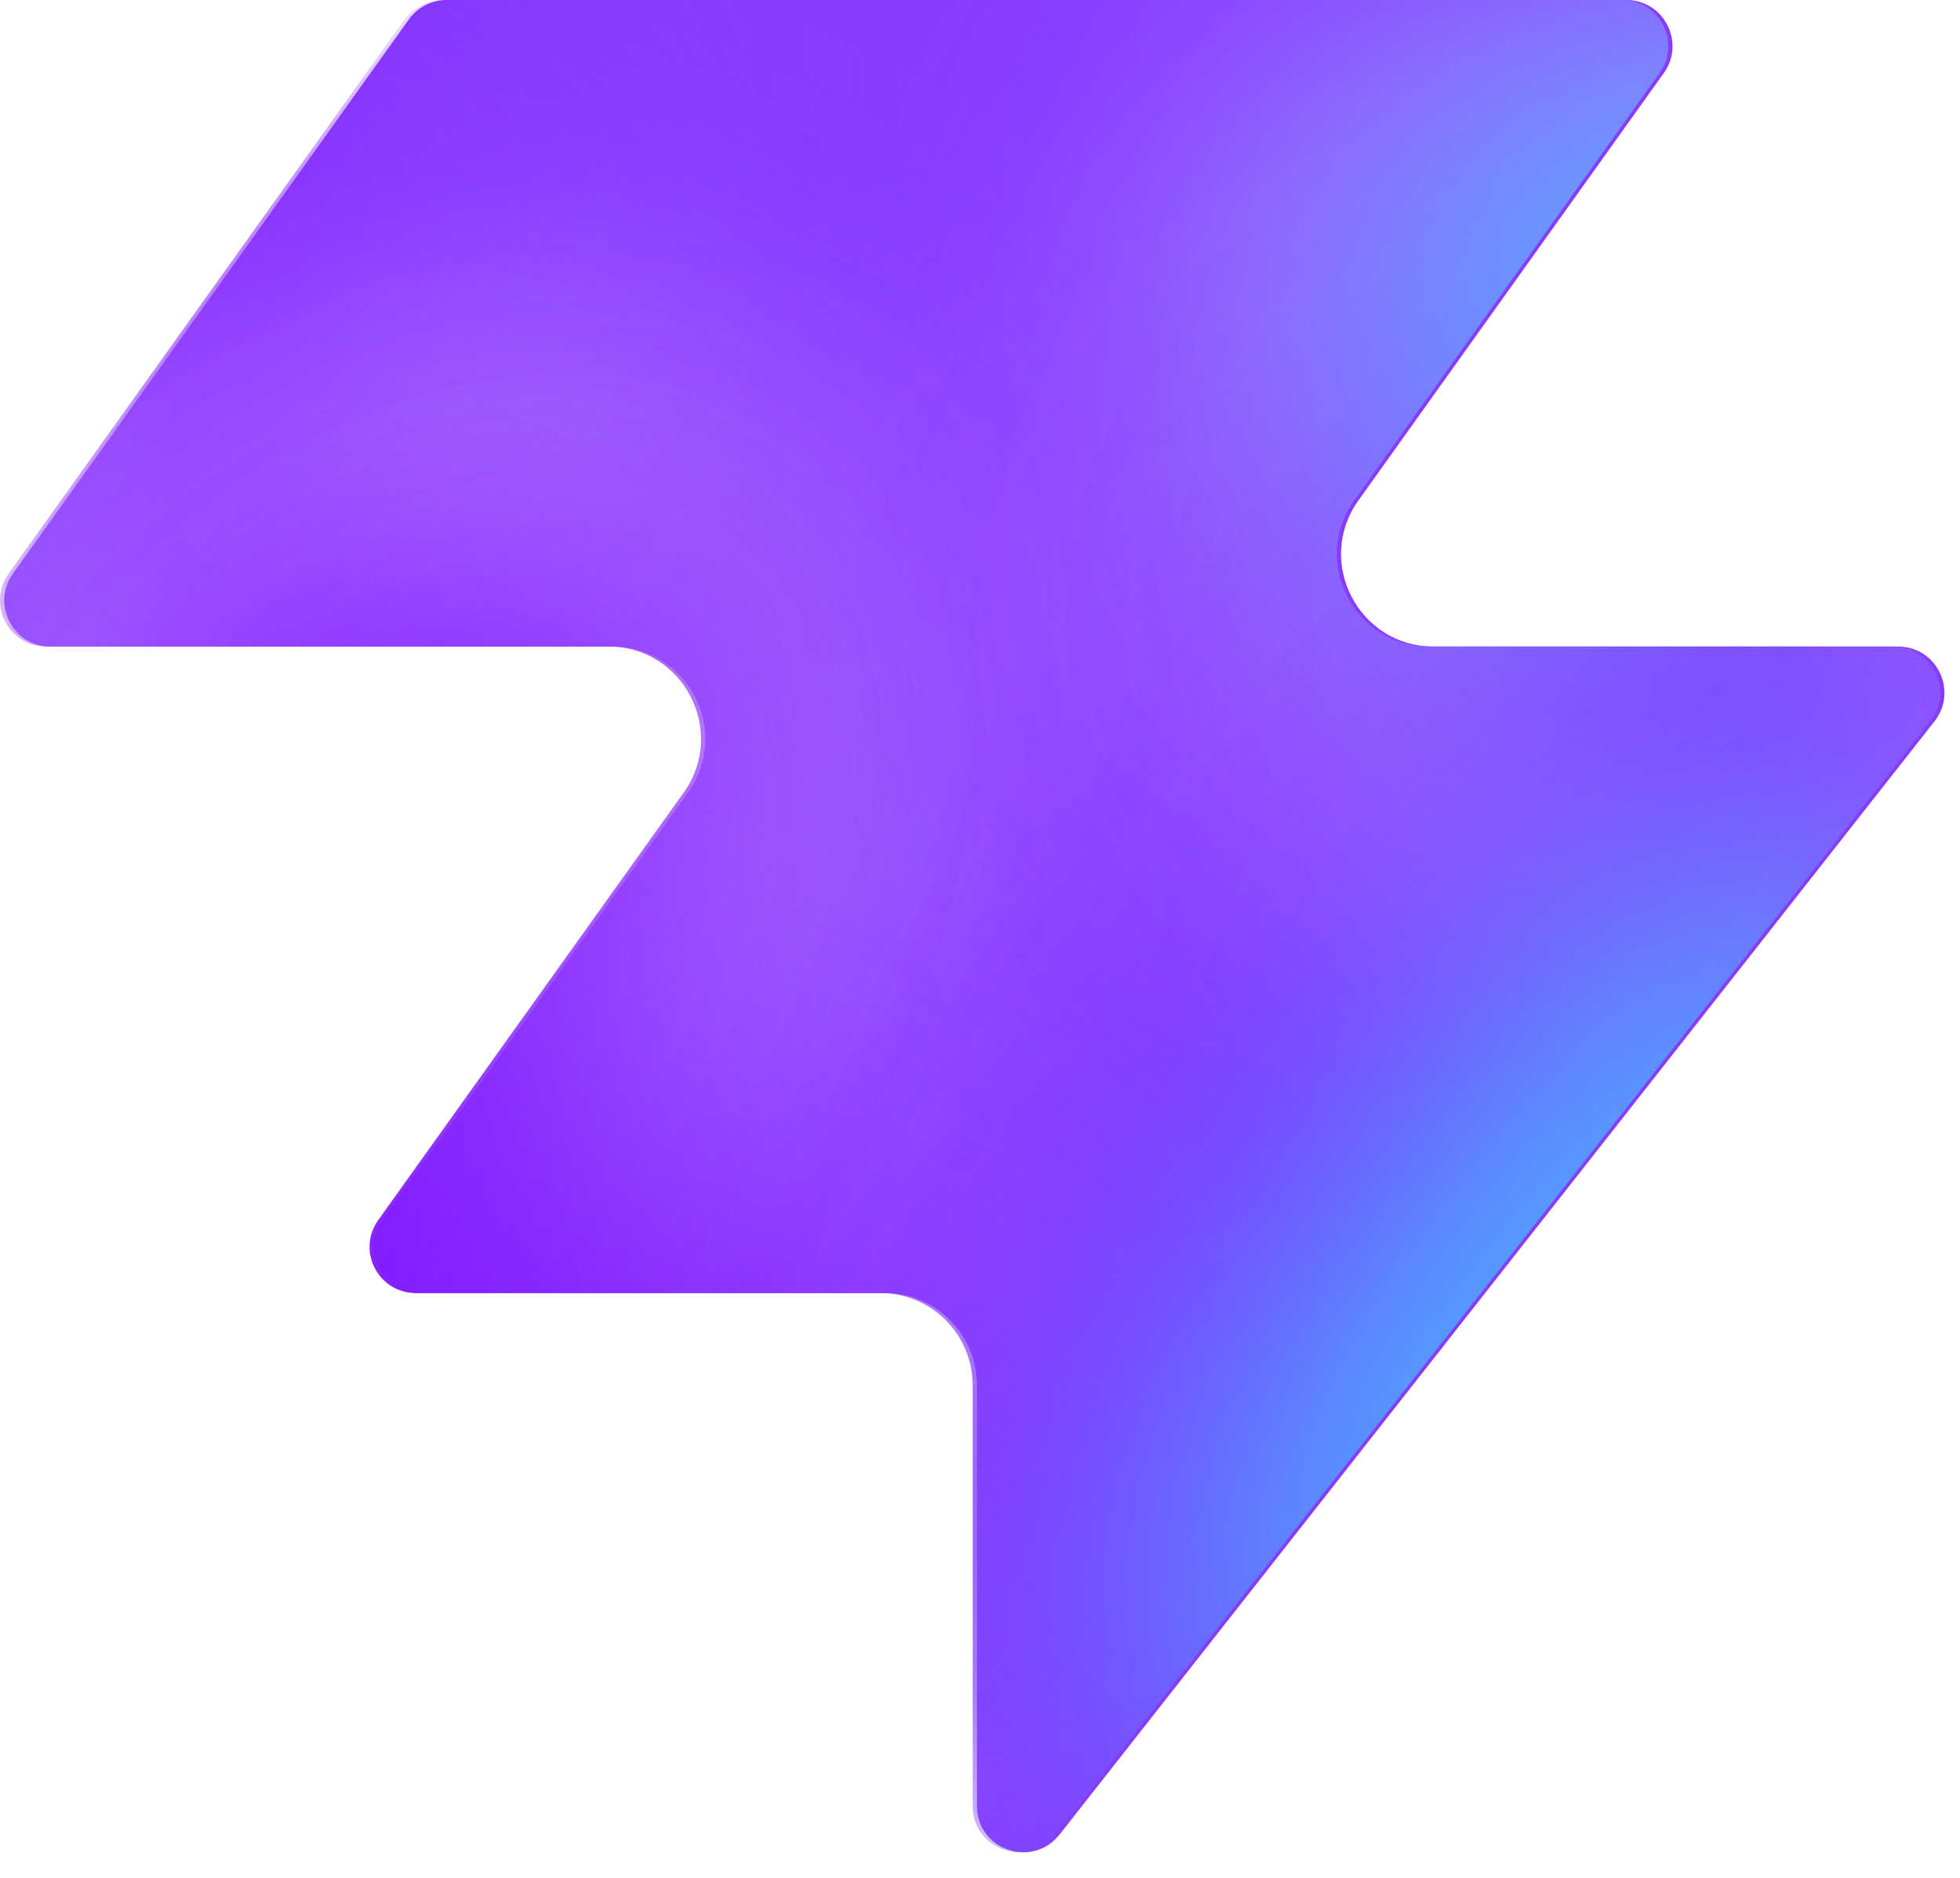
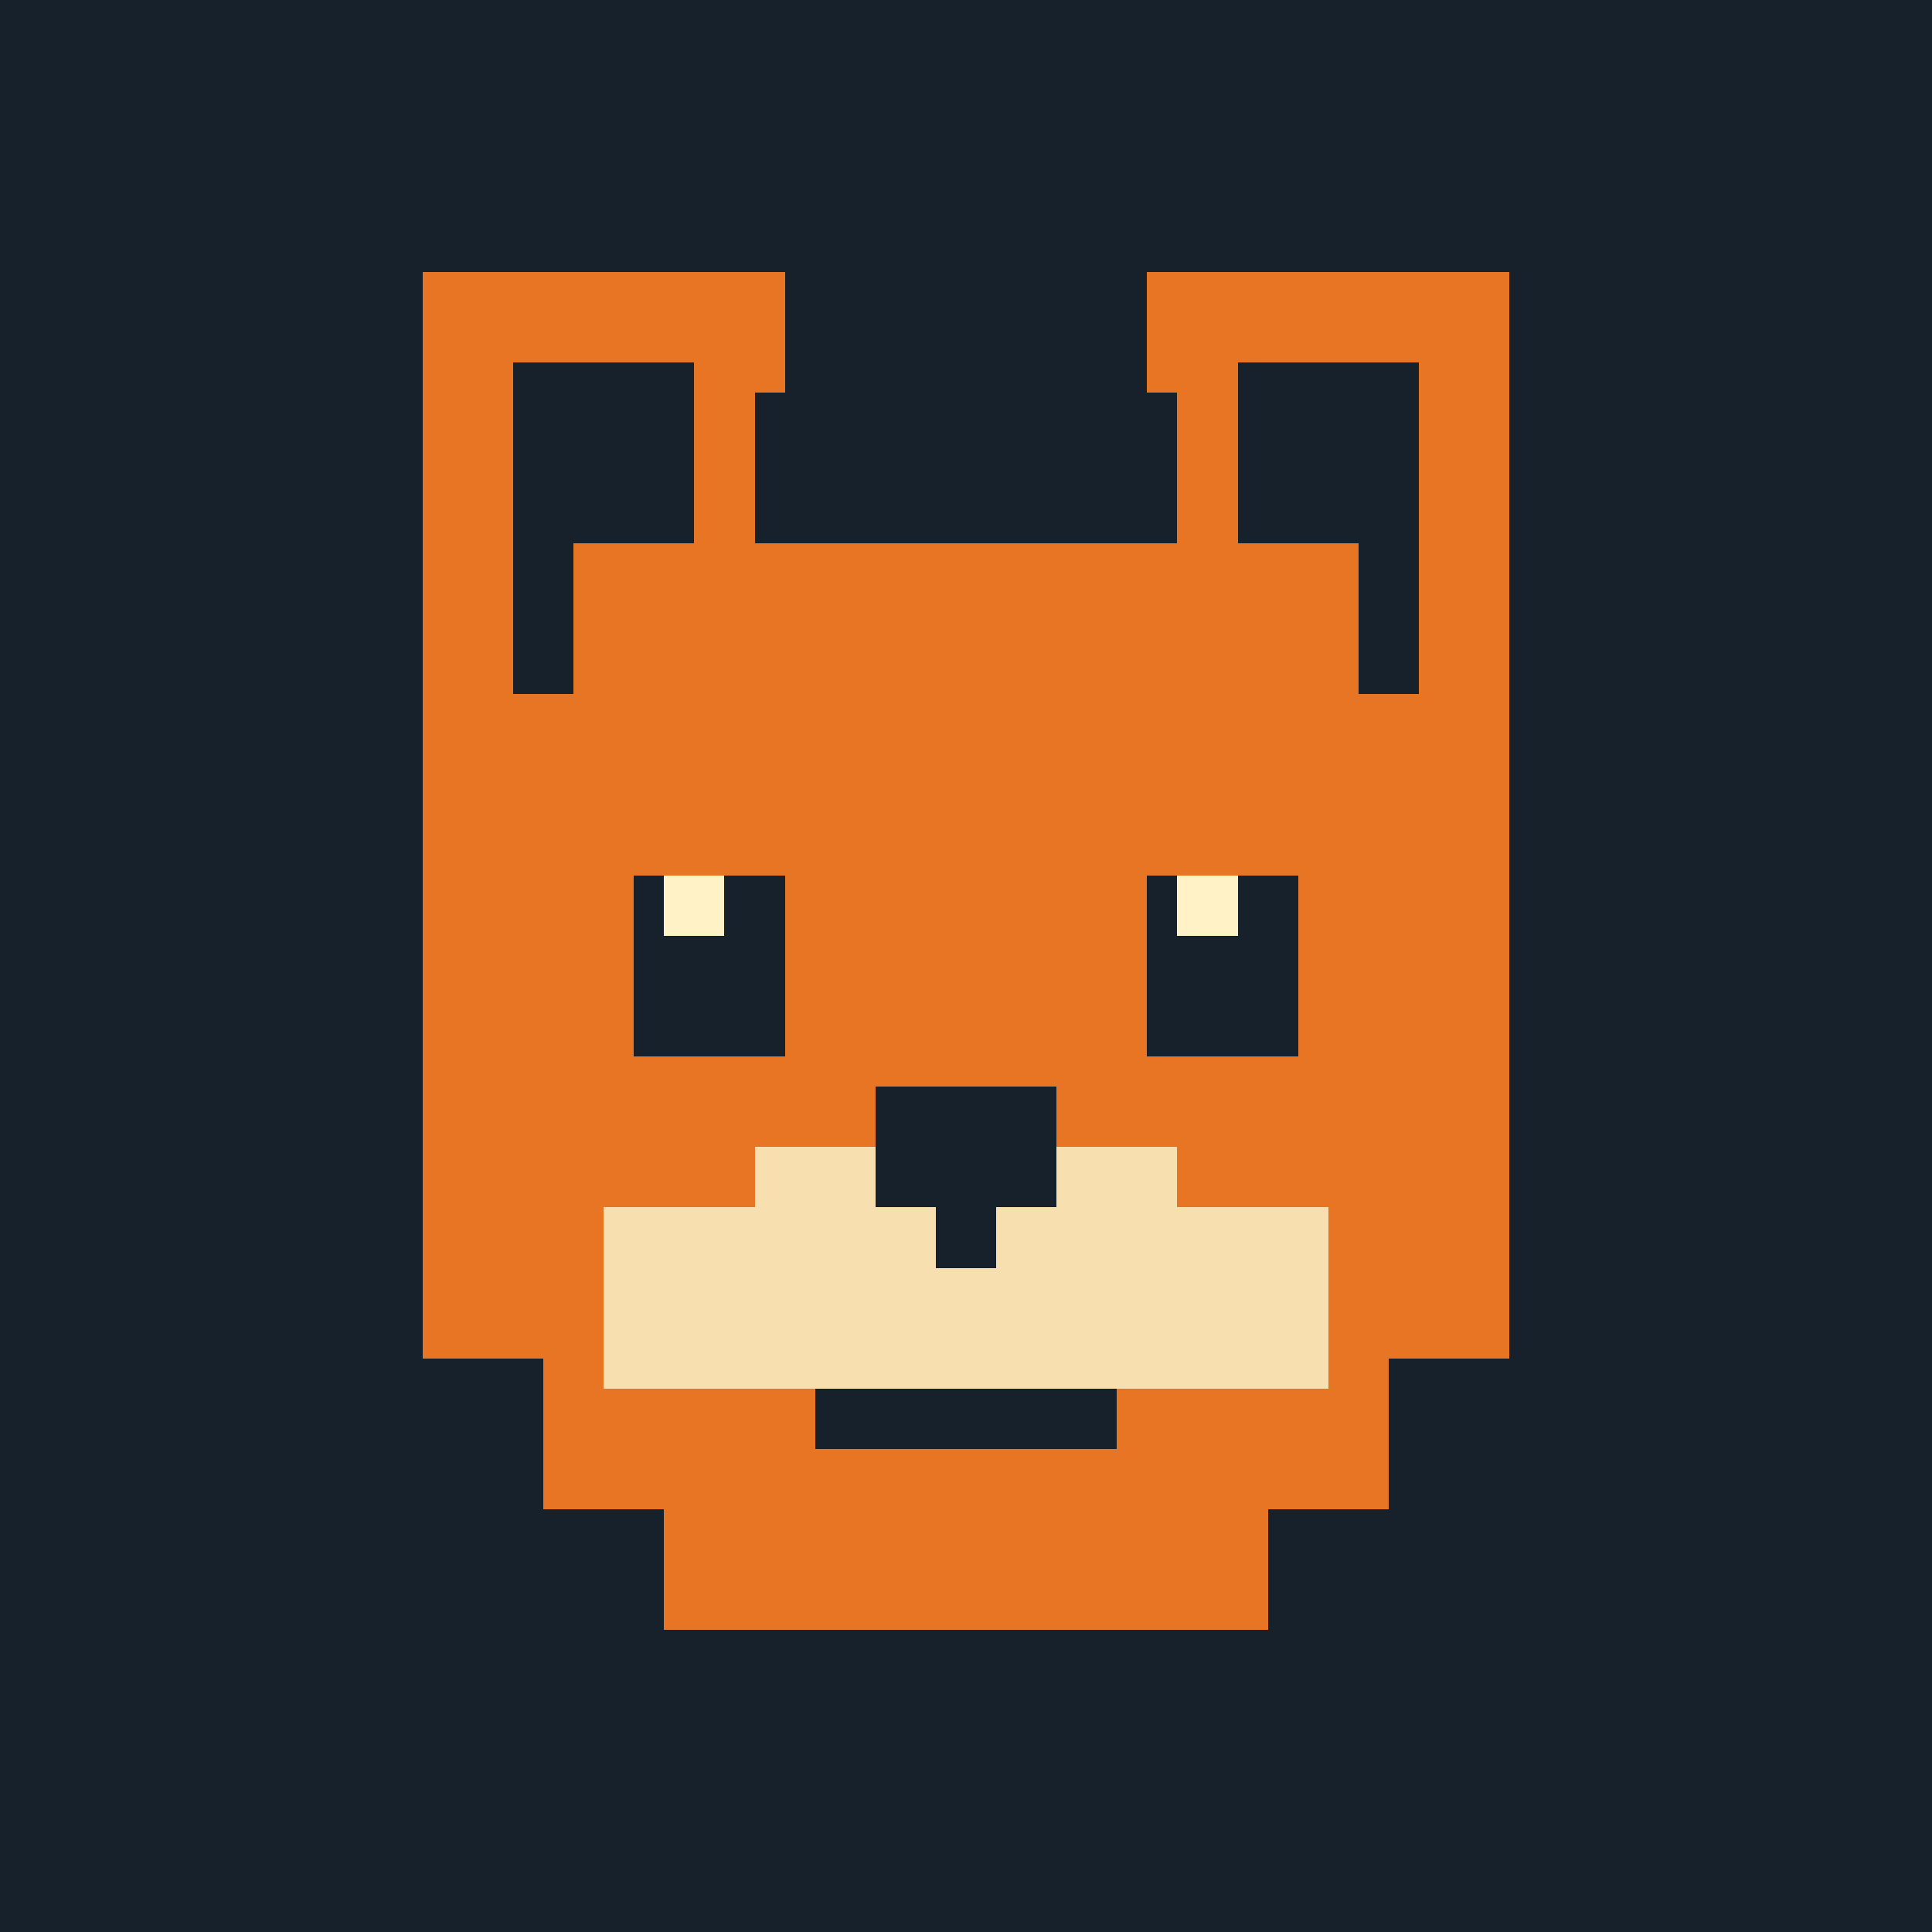
- <svg xmlns="http://www.w3.org/2000/svg" width="48" height="46" fill="none" viewBox="0 0 48 46">
-   <path fill="#863bff" d="M25.946 44.938c-.664.845-2.021.375-2.021-.698V33.937a2.26 2.26 0 0 0-2.262-2.262H10.287c-.92 0-1.456-1.04-.92-1.788l7.48-10.471c1.07-1.497 0-3.578-1.842-3.578H1.237c-.92 0-1.456-1.04-.92-1.788L10.013.474c.214-.297.556-.474.92-.474h28.894c.92 0 1.456 1.04.92 1.788l-7.48 10.471c-1.07 1.498 0 3.579 1.842 3.579h11.377c.943 0 1.473 1.088.89 1.83L25.947 44.94z" style="fill:#863bff;fill:color(display-p3 .525 .23 1);fill-opacity:1" />
-   <mask id="a" width="48" height="46" x="0" y="0" maskUnits="userSpaceOnUse" style="mask-type:alpha">
-     <path fill="#000" d="M25.842 44.938c-.664.844-2.021.375-2.021-.698V33.937a2.26 2.26 0 0 0-2.262-2.262H10.183c-.92 0-1.456-1.04-.92-1.788l7.48-10.471c1.07-1.498 0-3.579-1.842-3.579H1.133c-.92 0-1.456-1.04-.92-1.787L9.91.473c.214-.297.556-.474.92-.474h28.894c.92 0 1.456 1.04.92 1.788l-7.48 10.471c-1.07 1.498 0 3.578 1.842 3.578h11.377c.943 0 1.473 1.088.89 1.832L25.843 44.94z" style="fill:#000;fill-opacity:1" />
-   </mask>
-   <g mask="url(#a)">
-     <g filter="url(#b)">
-       <ellipse cx="5.508" cy="14.704" fill="#ede6ff" rx="5.508" ry="14.704" style="fill:#ede6ff;fill:color(display-p3 .927 .903 1);fill-opacity:1" transform="matrix(.00324 1 1 -.00324 -4.47 31.516)" />
-     </g>
-     <g filter="url(#c)">
-       <ellipse cx="10.399" cy="29.851" fill="#ede6ff" rx="10.399" ry="29.851" style="fill:#ede6ff;fill:color(display-p3 .927 .903 1);fill-opacity:1" transform="matrix(.00324 1 1 -.00324 -39.328 7.883)" />
-     </g>
-     <g filter="url(#d)">
-       <ellipse cx="5.508" cy="30.487" fill="#7e14ff" rx="5.508" ry="30.487" style="fill:#7e14ff;fill:color(display-p3 .492 .077 1);fill-opacity:1" transform="rotate(89.814 -25.913 -14.639)scale(1 -1)" />
-     </g>
-     <g filter="url(#e)">
-       <ellipse cx="5.508" cy="30.599" fill="#7e14ff" rx="5.508" ry="30.599" style="fill:#7e14ff;fill:color(display-p3 .492 .077 1);fill-opacity:1" transform="rotate(89.814 -32.644 -3.334)scale(1 -1)" />
-     </g>
-     <g filter="url(#f)">
-       <ellipse cx="5.508" cy="30.599" fill="#7e14ff" rx="5.508" ry="30.599" style="fill:#7e14ff;fill:color(display-p3 .492 .077 1);fill-opacity:1" transform="matrix(.00324 1 1 -.00324 -34.34 30.47)" />
-     </g>
-     <g filter="url(#g)">
-       <ellipse cx="14.072" cy="22.078" fill="#ede6ff" rx="14.072" ry="22.078" style="fill:#ede6ff;fill:color(display-p3 .927 .903 1);fill-opacity:1" transform="rotate(93.35 24.506 48.493)scale(-1 1)" />
-     </g>
-     <g filter="url(#h)">
-       <ellipse cx="3.47" cy="21.501" fill="#7e14ff" rx="3.47" ry="21.501" style="fill:#7e14ff;fill:color(display-p3 .492 .077 1);fill-opacity:1" transform="rotate(89.009 28.708 47.59)scale(-1 1)" />
-     </g>
-     <g filter="url(#i)">
-       <ellipse cx="3.47" cy="21.501" fill="#7e14ff" rx="3.47" ry="21.501" style="fill:#7e14ff;fill:color(display-p3 .492 .077 1);fill-opacity:1" transform="rotate(89.009 28.708 47.59)scale(-1 1)" />
-     </g>
-     <g filter="url(#j)">
-       <ellipse cx=".387" cy="8.972" fill="#7e14ff" rx="4.407" ry="29.108" style="fill:#7e14ff;fill:color(display-p3 .492 .077 1);fill-opacity:1" transform="rotate(39.51 .387 8.972)" />
-     </g>
-     <g filter="url(#k)">
-       <ellipse cx="47.523" cy="-6.092" fill="#7e14ff" rx="4.407" ry="29.108" style="fill:#7e14ff;fill:color(display-p3 .492 .077 1);fill-opacity:1" transform="rotate(37.892 47.523 -6.092)" />
-     </g>
-     <g filter="url(#l)">
-       <ellipse cx="41.412" cy="6.333" fill="#47bfff" rx="5.971" ry="9.665" style="fill:#47bfff;fill:color(display-p3 .28 .748 1);fill-opacity:1" transform="rotate(37.892 41.412 6.333)" />
-     </g>
-     <g filter="url(#m)">
-       <ellipse cx="-1.879" cy="38.332" fill="#7e14ff" rx="4.407" ry="29.108" style="fill:#7e14ff;fill:color(display-p3 .492 .077 1);fill-opacity:1" transform="rotate(37.892 -1.88 38.332)" />
-     </g>
-     <g filter="url(#n)">
-       <ellipse cx="-1.879" cy="38.332" fill="#7e14ff" rx="4.407" ry="29.108" style="fill:#7e14ff;fill:color(display-p3 .492 .077 1);fill-opacity:1" transform="rotate(37.892 -1.88 38.332)" />
-     </g>
-     <g filter="url(#o)">
-       <ellipse cx="35.651" cy="29.907" fill="#7e14ff" rx="4.407" ry="29.108" style="fill:#7e14ff;fill:color(display-p3 .492 .077 1);fill-opacity:1" transform="rotate(37.892 35.651 29.907)" />
-     </g>
-     <g filter="url(#p)">
-       <ellipse cx="38.418" cy="32.4" fill="#47bfff" rx="5.971" ry="15.297" style="fill:#47bfff;fill:color(display-p3 .28 .748 1);fill-opacity:1" transform="rotate(37.892 38.418 32.4)" />
-     </g>
-   </g>
-   <defs>
-     <filter id="b" width="60.045" height="41.654" x="-19.77" y="16.149" color-interpolation-filters="sRGB" filterUnits="userSpaceOnUse">
-       <feFlood flood-opacity="0" result="BackgroundImageFix" />
-       <feBlend in="SourceGraphic" in2="BackgroundImageFix" result="shape" />
-       <feGaussianBlur result="effect1_foregroundBlur_2002_17158" stdDeviation="7.659" />
-     </filter>
-     <filter id="c" width="90.34" height="51.437" x="-54.613" y="-7.533" color-interpolation-filters="sRGB" filterUnits="userSpaceOnUse">
-       <feFlood flood-opacity="0" result="BackgroundImageFix" />
-       <feBlend in="SourceGraphic" in2="BackgroundImageFix" result="shape" />
-       <feGaussianBlur result="effect1_foregroundBlur_2002_17158" stdDeviation="7.659" />
-     </filter>
-     <filter id="d" width="79.355" height="29.4" x="-49.64" y="2.03" color-interpolation-filters="sRGB" filterUnits="userSpaceOnUse">
-       <feFlood flood-opacity="0" result="BackgroundImageFix" />
-       <feBlend in="SourceGraphic" in2="BackgroundImageFix" result="shape" />
-       <feGaussianBlur result="effect1_foregroundBlur_2002_17158" stdDeviation="4.596" />
-     </filter>
-     <filter id="e" width="79.579" height="29.4" x="-45.045" y="20.029" color-interpolation-filters="sRGB" filterUnits="userSpaceOnUse">
-       <feFlood flood-opacity="0" result="BackgroundImageFix" />
-       <feBlend in="SourceGraphic" in2="BackgroundImageFix" result="shape" />
-       <feGaussianBlur result="effect1_foregroundBlur_2002_17158" stdDeviation="4.596" />
-     </filter>
-     <filter id="f" width="79.579" height="29.4" x="-43.513" y="21.178" color-interpolation-filters="sRGB" filterUnits="userSpaceOnUse">
-       <feFlood flood-opacity="0" result="BackgroundImageFix" />
-       <feBlend in="SourceGraphic" in2="BackgroundImageFix" result="shape" />
-       <feGaussianBlur result="effect1_foregroundBlur_2002_17158" stdDeviation="4.596" />
-     </filter>
-     <filter id="g" width="74.749" height="58.852" x="15.756" y="-17.901" color-interpolation-filters="sRGB" filterUnits="userSpaceOnUse">
-       <feFlood flood-opacity="0" result="BackgroundImageFix" />
-       <feBlend in="SourceGraphic" in2="BackgroundImageFix" result="shape" />
-       <feGaussianBlur result="effect1_foregroundBlur_2002_17158" stdDeviation="7.659" />
-     </filter>
-     <filter id="h" width="61.377" height="25.362" x="23.548" y="2.284" color-interpolation-filters="sRGB" filterUnits="userSpaceOnUse">
-       <feFlood flood-opacity="0" result="BackgroundImageFix" />
-       <feBlend in="SourceGraphic" in2="BackgroundImageFix" result="shape" />
-       <feGaussianBlur result="effect1_foregroundBlur_2002_17158" stdDeviation="4.596" />
-     </filter>
-     <filter id="i" width="61.377" height="25.362" x="23.548" y="2.284" color-interpolation-filters="sRGB" filterUnits="userSpaceOnUse">
-       <feFlood flood-opacity="0" result="BackgroundImageFix" />
-       <feBlend in="SourceGraphic" in2="BackgroundImageFix" result="shape" />
-       <feGaussianBlur result="effect1_foregroundBlur_2002_17158" stdDeviation="4.596" />
-     </filter>
-     <filter id="j" width="56.045" height="63.649" x="-27.636" y="-22.853" color-interpolation-filters="sRGB" filterUnits="userSpaceOnUse">
-       <feFlood flood-opacity="0" result="BackgroundImageFix" />
-       <feBlend in="SourceGraphic" in2="BackgroundImageFix" result="shape" />
-       <feGaussianBlur result="effect1_foregroundBlur_2002_17158" stdDeviation="4.596" />
-     </filter>
-     <filter id="k" width="54.814" height="64.646" x="20.116" y="-38.415" color-interpolation-filters="sRGB" filterUnits="userSpaceOnUse">
-       <feFlood flood-opacity="0" result="BackgroundImageFix" />
-       <feBlend in="SourceGraphic" in2="BackgroundImageFix" result="shape" />
-       <feGaussianBlur result="effect1_foregroundBlur_2002_17158" stdDeviation="4.596" />
-     </filter>
-     <filter id="l" width="33.541" height="35.313" x="24.641" y="-11.323" color-interpolation-filters="sRGB" filterUnits="userSpaceOnUse">
-       <feFlood flood-opacity="0" result="BackgroundImageFix" />
-       <feBlend in="SourceGraphic" in2="BackgroundImageFix" result="shape" />
-       <feGaussianBlur result="effect1_foregroundBlur_2002_17158" stdDeviation="4.596" />
-     </filter>
-     <filter id="m" width="54.814" height="64.646" x="-29.286" y="6.009" color-interpolation-filters="sRGB" filterUnits="userSpaceOnUse">
-       <feFlood flood-opacity="0" result="BackgroundImageFix" />
-       <feBlend in="SourceGraphic" in2="BackgroundImageFix" result="shape" />
-       <feGaussianBlur result="effect1_foregroundBlur_2002_17158" stdDeviation="4.596" />
-     </filter>
-     <filter id="n" width="54.814" height="64.646" x="-29.286" y="6.009" color-interpolation-filters="sRGB" filterUnits="userSpaceOnUse">
-       <feFlood flood-opacity="0" result="BackgroundImageFix" />
-       <feBlend in="SourceGraphic" in2="BackgroundImageFix" result="shape" />
-       <feGaussianBlur result="effect1_foregroundBlur_2002_17158" stdDeviation="4.596" />
-     </filter>
-     <filter id="o" width="54.814" height="64.646" x="8.244" y="-2.416" color-interpolation-filters="sRGB" filterUnits="userSpaceOnUse">
-       <feFlood flood-opacity="0" result="BackgroundImageFix" />
-       <feBlend in="SourceGraphic" in2="BackgroundImageFix" result="shape" />
-       <feGaussianBlur result="effect1_foregroundBlur_2002_17158" stdDeviation="4.596" />
-     </filter>
-     <filter id="p" width="39.409" height="43.623" x="18.713" y="10.588" color-interpolation-filters="sRGB" filterUnits="userSpaceOnUse">
-       <feFlood flood-opacity="0" result="BackgroundImageFix" />
-       <feBlend in="SourceGraphic" in2="BackgroundImageFix" result="shape" />
-       <feGaussianBlur result="effect1_foregroundBlur_2002_17158" stdDeviation="4.596" />
-     </filter>
-   </defs>
+ <svg xmlns="http://www.w3.org/2000/svg" viewBox="0 0 64 64" shape-rendering="crispEdges">
+   <rect width="64" height="64" fill="#17212b" />
+   <rect x="14" y="9" width="12" height="18" fill="#e87524" />
+   <rect x="38" y="9" width="12" height="18" fill="#e87524" />
+   <rect x="17" y="12" width="6" height="11" fill="#17212b" />
+   <rect x="41" y="12" width="6" height="11" fill="#17212b" />
+   <rect x="25" y="13" width="6" height="5" fill="#17212b" />
+   <rect x="33" y="13" width="6" height="5" fill="#17212b" />
+   <rect x="19" y="18" width="26" height="6" fill="#e87524" />
+   <rect x="14" y="23" width="36" height="22" fill="#e87524" />
+   <rect x="18" y="43" width="28" height="7" fill="#e87524" />
+   <rect x="22" y="49" width="20" height="5" fill="#e87524" />
+   <rect x="21" y="29" width="5" height="6" fill="#17212b" />
+   <rect x="38" y="29" width="5" height="6" fill="#17212b" />
+   <rect x="22" y="29" width="2" height="2" fill="#fff2c7" />
+   <rect x="39" y="29" width="2" height="2" fill="#fff2c7" />
+   <rect x="25" y="38" width="14" height="8" fill="#f8dfb0" />
+   <rect x="20" y="40" width="8" height="6" fill="#f8dfb0" />
+   <rect x="36" y="40" width="8" height="6" fill="#f8dfb0" />
+   <rect x="29" y="36" width="6" height="4" fill="#17212b" />
+   <rect x="31" y="39" width="2" height="3" fill="#17212b" />
+   <rect x="27" y="46" width="10" height="2" fill="#17212b" />
</svg>
